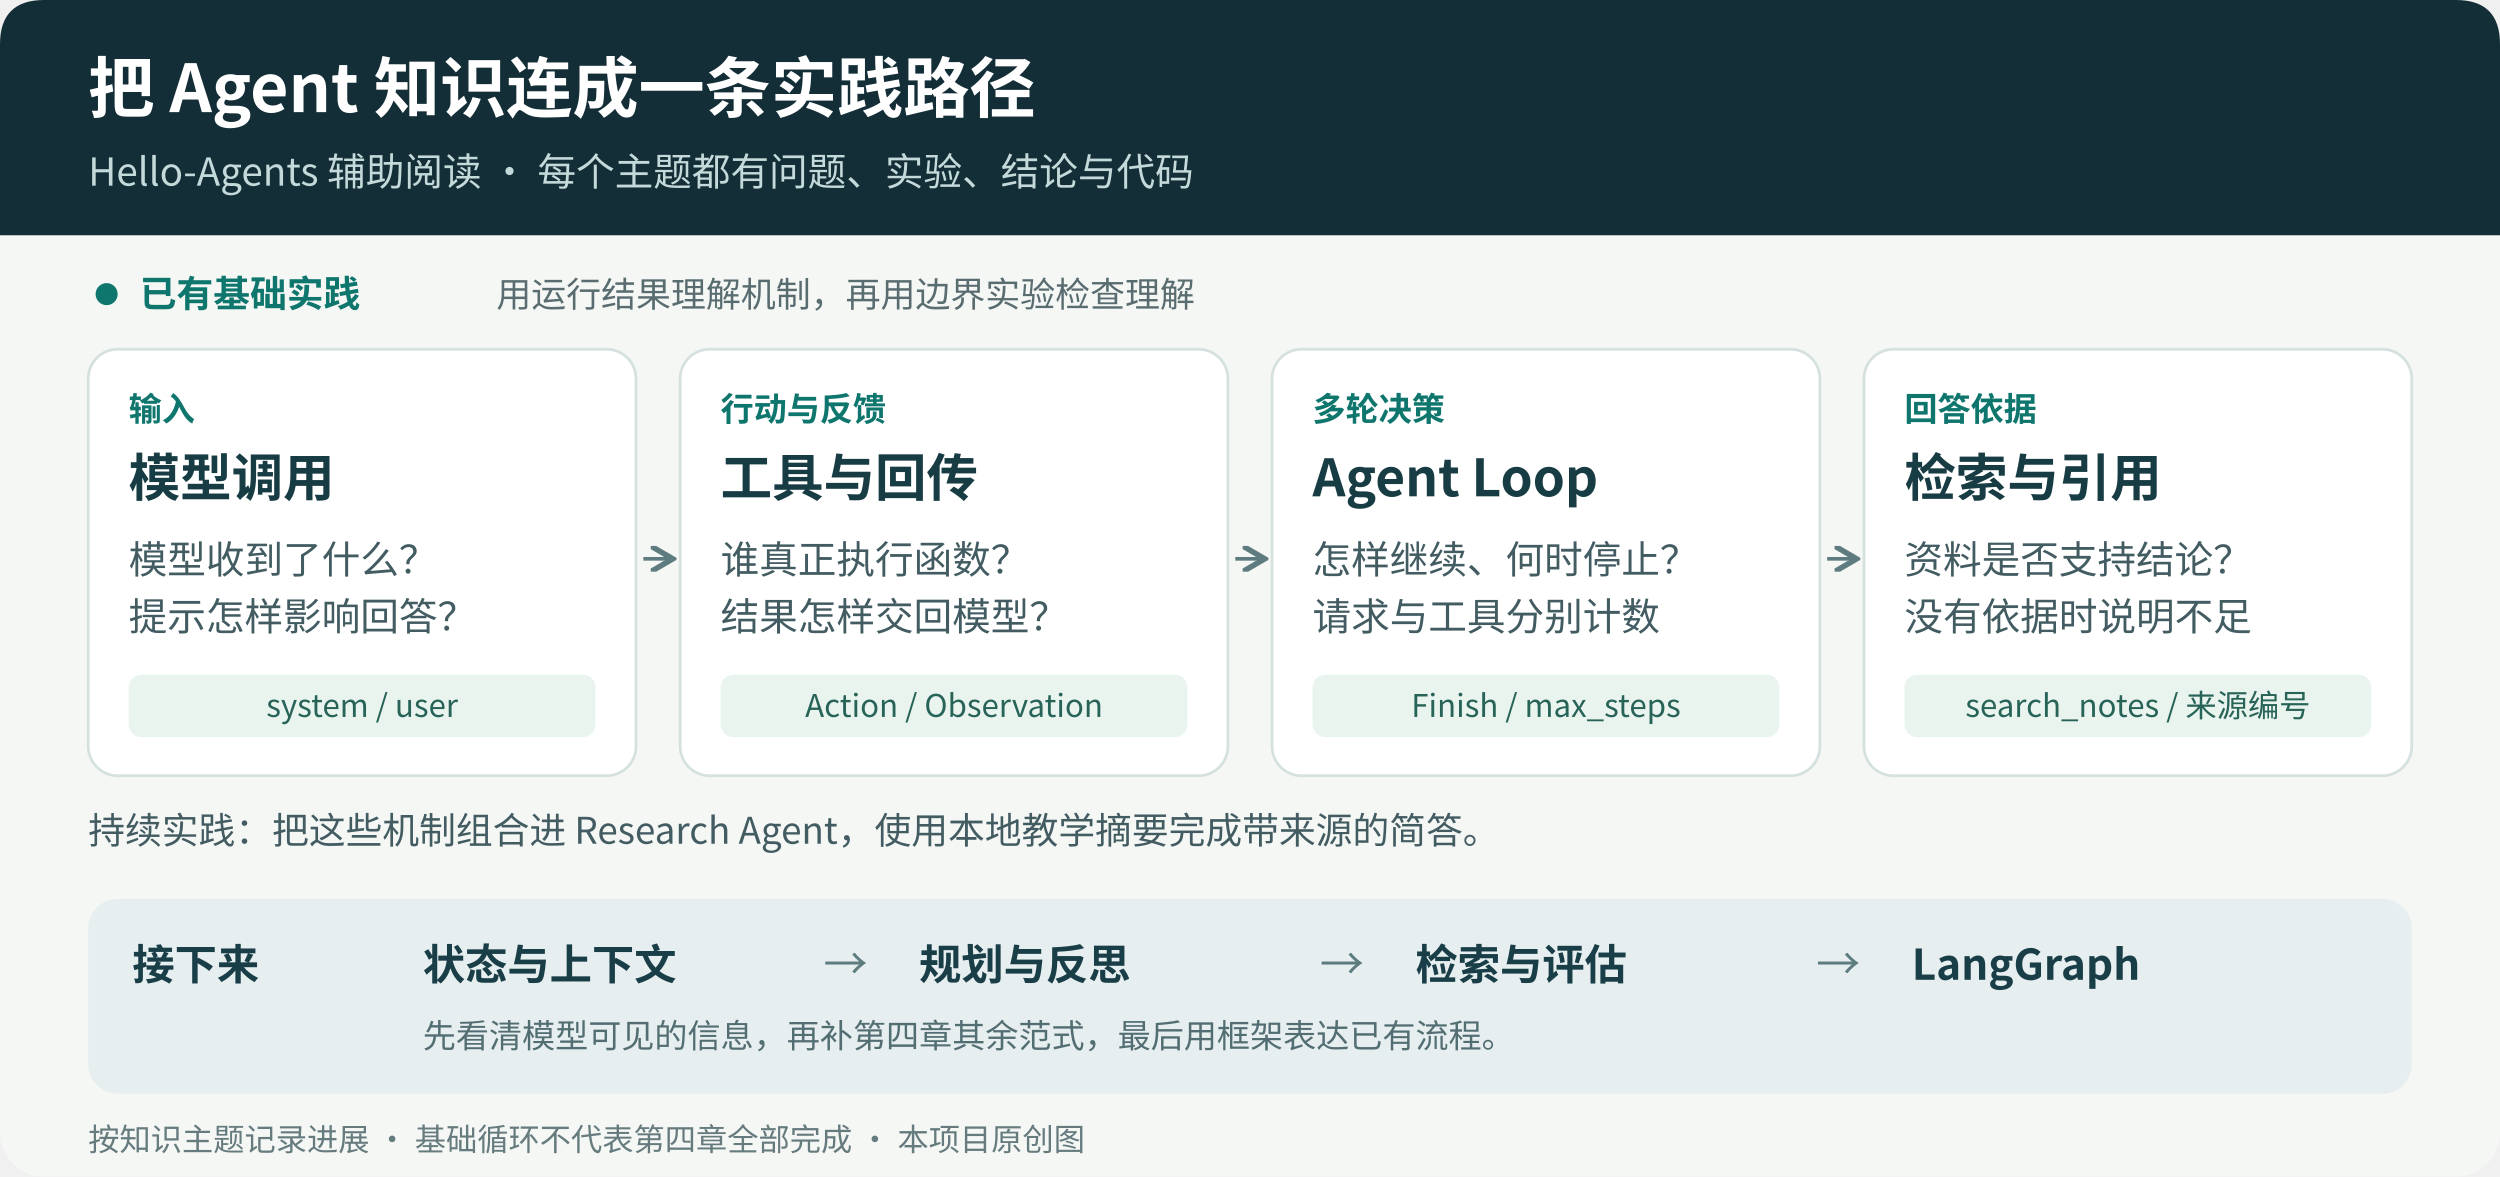
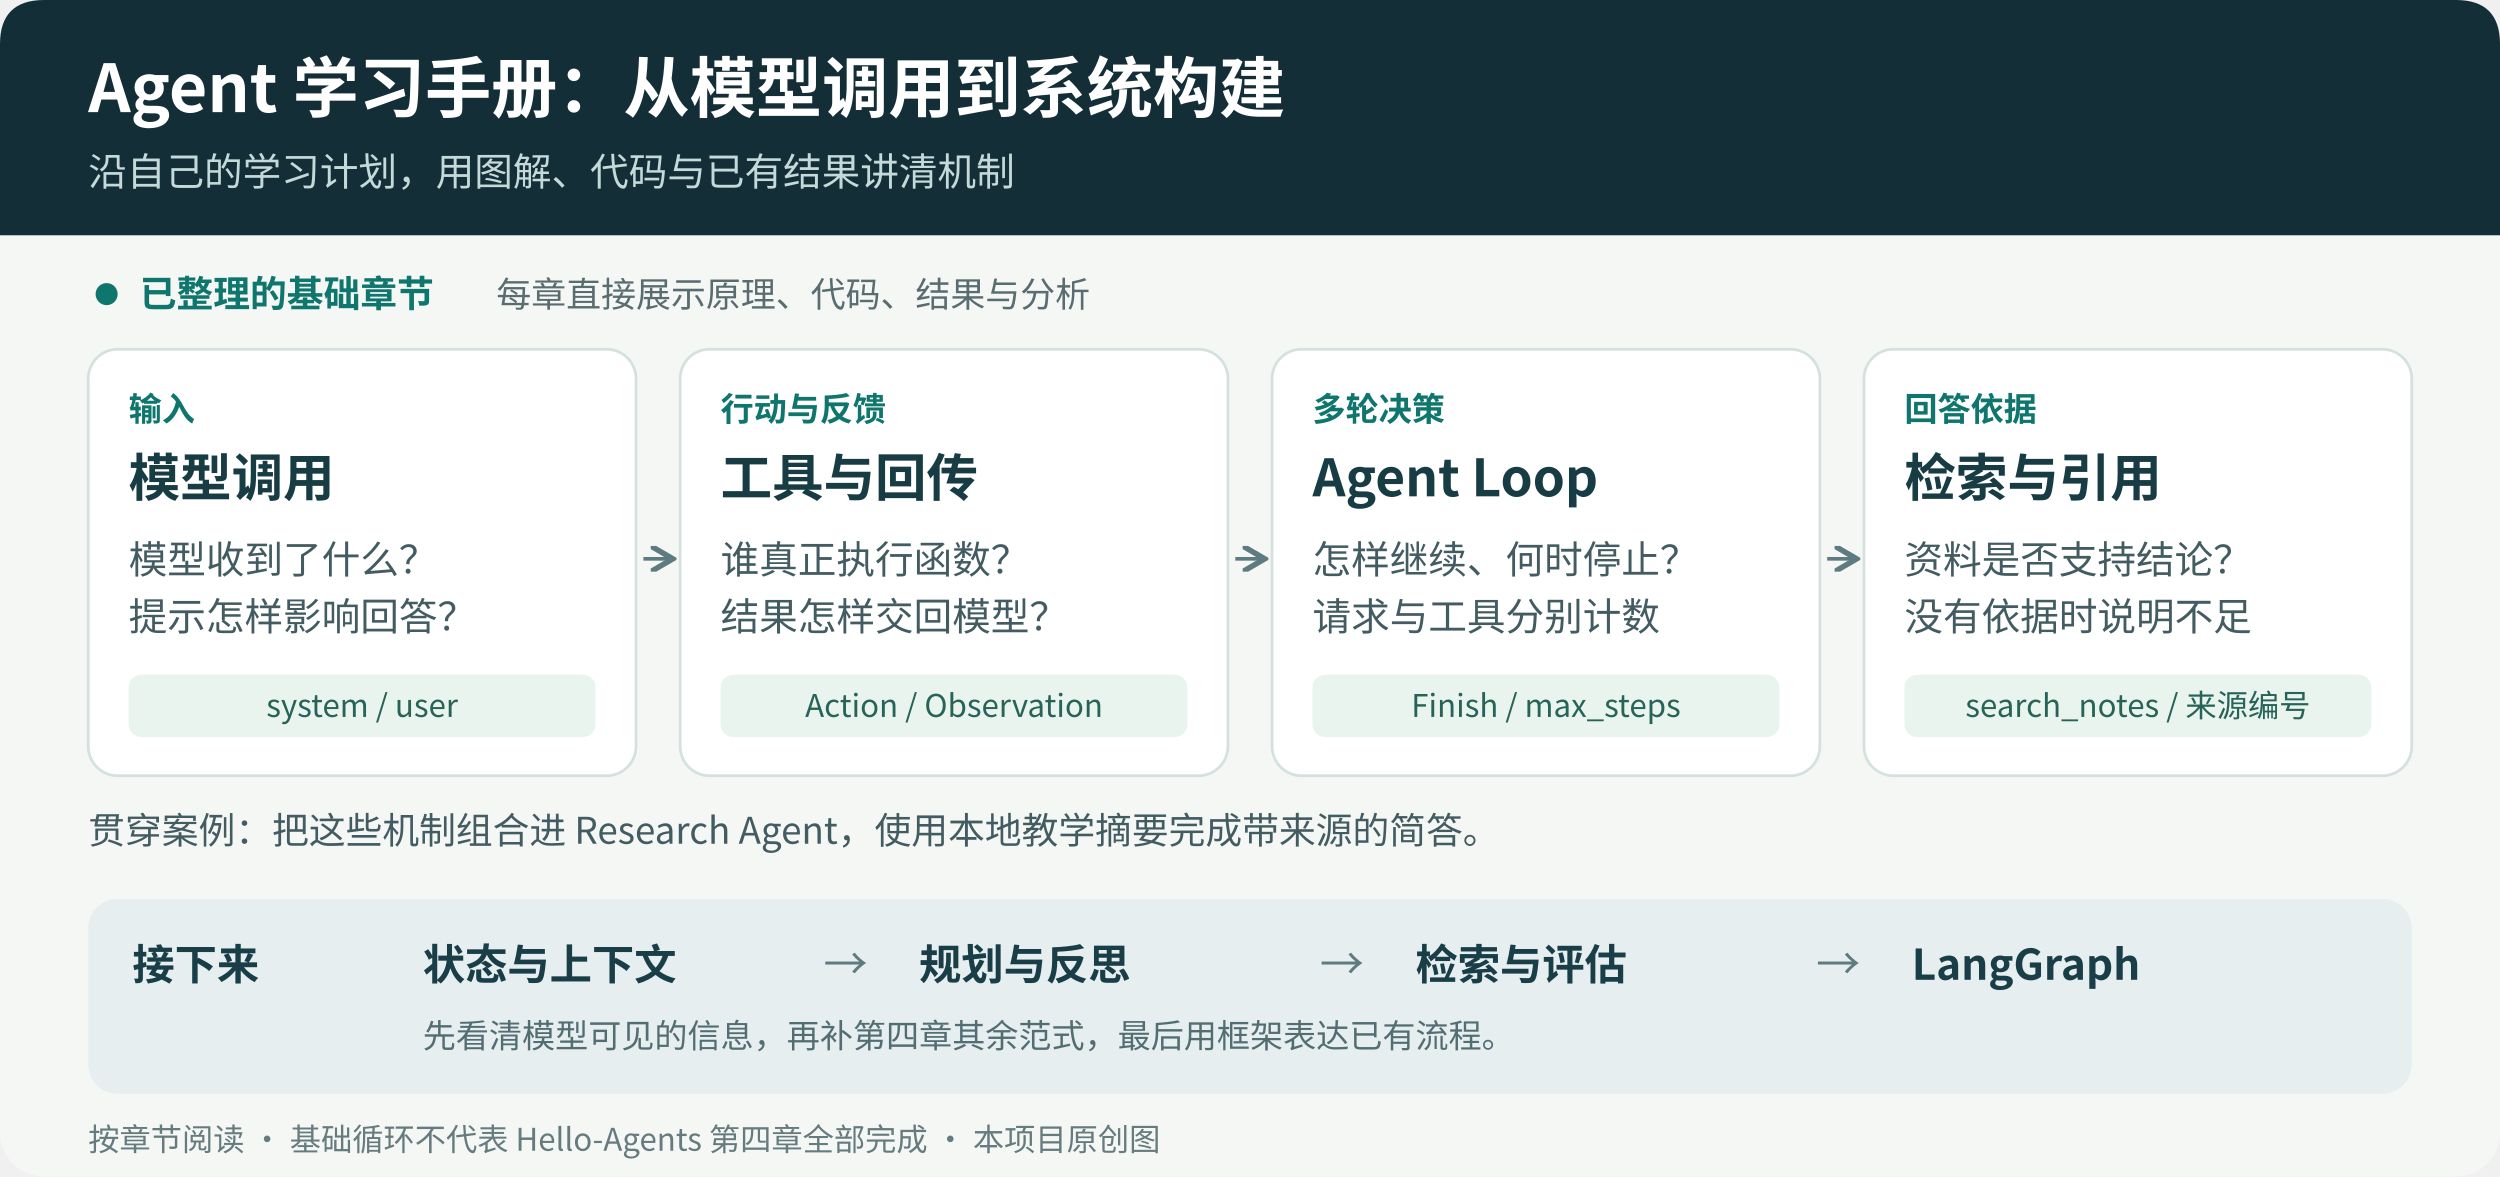
<svg xmlns="http://www.w3.org/2000/svg" width="1360" height="640" viewBox="0 0 1360 640" role="img" aria-labelledby="title desc">
  <defs>
    <marker id="arrow" markerWidth="7" markerHeight="7" refX="5" refY="3.5" orient="auto">
      <path d="M0 0 L6 3.5 L0 7" fill="none" stroke="#5e7c80" stroke-width="1.5" />
    </marker>
  </defs>
  <rect width="1360" height="640" rx="24" fill="#f5f7f5" />
  <path d="M24 0H1336Q1360 0 1360 24V128H0V24Q0 0 24 0Z" fill="#142e37" />
  <g font-family="Microsoft YaHei, Noto Sans CJK SC, sans-serif">
-     <text x="48" y="61" font-size="36" font-weight="700" fill="#ffffff">把 Agent 知识连成一条实践路径</text>
-     <text x="48" y="101" font-size="21" fill="#c4d9d9">Hello-Agents 辅助阅读 · 每个主题都有问题、实验、结论与代码</text>
+     <text x="48" y="61" font-size="36" font-weight="700" fill="#ffffff">Agent 学习手册：从模型调用到系统构建</text>
+     <text x="48" y="101" font-size="21" fill="#c4d9d9">沿自己的学习计划，用图解、代码与已有结果讲清机制</text>
    <circle cx="58" cy="160" r="6" fill="#0f766e" />
-     <text x="76" y="167" font-size="20" font-weight="700" fill="#0f766e">已有基础实践</text>
-     <text x="270" y="167" font-size="19" fill="#596c70">用运行结果理解机制，再用边界实验检查理解</text>
+     <text x="76" y="167" font-size="20" font-weight="700" fill="#0f766e">已整理的基础章节</text>
+     <text x="270" y="167" font-size="19" fill="#596c70">每章直接展示原理、代码、结果与分析</text>
    <g fill="#ffffff" stroke="#d5e1de" stroke-width="1.5">
      <rect x="48" y="190" width="298" height="232" rx="16" />
      <rect x="370" y="190" width="298" height="232" rx="16" />
      <rect x="692" y="190" width="298" height="232" rx="16" />
      <rect x="1014" y="190" width="298" height="232" rx="16" />
    </g>
    <g font-size="18" font-weight="700" fill="#0f766e">
      <text x="70" y="229">输入</text>
      <text x="392" y="229">行动与反馈</text>
      <text x="714" y="229">多轮决策</text>
      <text x="1036" y="229">回答依据</text>
    </g>
    <g font-size="28" font-weight="700" fill="#183c43">
      <text x="70" y="270">模型调用</text>
      <text x="392" y="270">工具与回传</text>
      <text x="714" y="270">Agent Loop</text>
      <text x="1036" y="270">检索与引用</text>
    </g>
    <g font-size="21" fill="#425c62">
      <text x="70" y="312">模型收到了什么？</text>
      <text x="70" y="343">提示怎样影响回答？</text>
      <text x="392" y="312">谁真正执行函数？</text>
      <text x="392" y="343">结果怎样交回模型？</text>
      <text x="714" y="312">怎样继续、何时停止？</text>
      <text x="714" y="343">请求与工具分别计数</text>
      <text x="1036" y="312">资料是否支持结论？</text>
      <text x="1036" y="343">没有依据时说明不足</text>
    </g>
    <g fill="#eaf4ef">
      <rect x="70" y="367" width="254" height="34" rx="7" />
      <rect x="392" y="367" width="254" height="34" rx="7" />
      <rect x="714" y="367" width="254" height="34" rx="7" />
      <rect x="1036" y="367" width="254" height="34" rx="7" />
    </g>
    <g font-size="17" fill="#276357" text-anchor="middle">
      <text x="197" y="390">system / user</text>
      <text x="519" y="390">Action / Observation</text>
      <text x="841" y="390">Finish / max_steps</text>
      <text x="1163" y="390">search_notes / 来源编号</text>
    </g>
    <g stroke="#5e7c80" stroke-width="2" marker-end="url(#arrow)">
      <path d="M350 304H364" />
      <path d="M672 304H686" />
      <path d="M994 304H1008" />
    </g>
-     <text x="48" y="459" font-size="20" fill="#425c62">持续实践：把这些机制组合进 Research Agent，使用本地教学摘要完成带来源的简答。</text>
+     <text x="48" y="459" font-size="20" fill="#425c62">贯穿案例：把这些机制组合进 Research Agent，使用本地教学摘要完成带来源的简答。</text>
    <rect x="48" y="489" width="1264" height="106" rx="16" fill="#e6eeef" />
    <text x="72" y="533" font-size="23" font-weight="700" fill="#193e48">接下来</text>
    <g font-size="23" font-weight="700" fill="#193e48">
      <text x="230" y="533">状态与上下文</text>
      <text x="500" y="533">规划与反思</text>
      <text x="770" y="533">检索与评估</text>
      <text x="1040" y="533">LangGraph</text>
    </g>
    <g font-size="24" fill="#5e7c80">
      <text x="448" y="533">→</text>
      <text x="718" y="533">→</text>
      <text x="988" y="533">→</text>
    </g>
    <text x="230" y="570" font-size="18" fill="#536e73">先看清模型可见的信息，再补第四章其余范式，最后用框架表达已有流程。</text>
-     <text x="48" y="626" font-size="17" fill="#667b7e">按知识主题记录进展 · 基础循环不代表第四章全部完成 · 本项目原创图</text>
+     <text x="48" y="626" font-size="17" fill="#667b7e">按章节阅读 · 基础循环不代表 Hello-Agents 第四章全部完成 · 本项目原创图</text>
  </g>
</svg>
